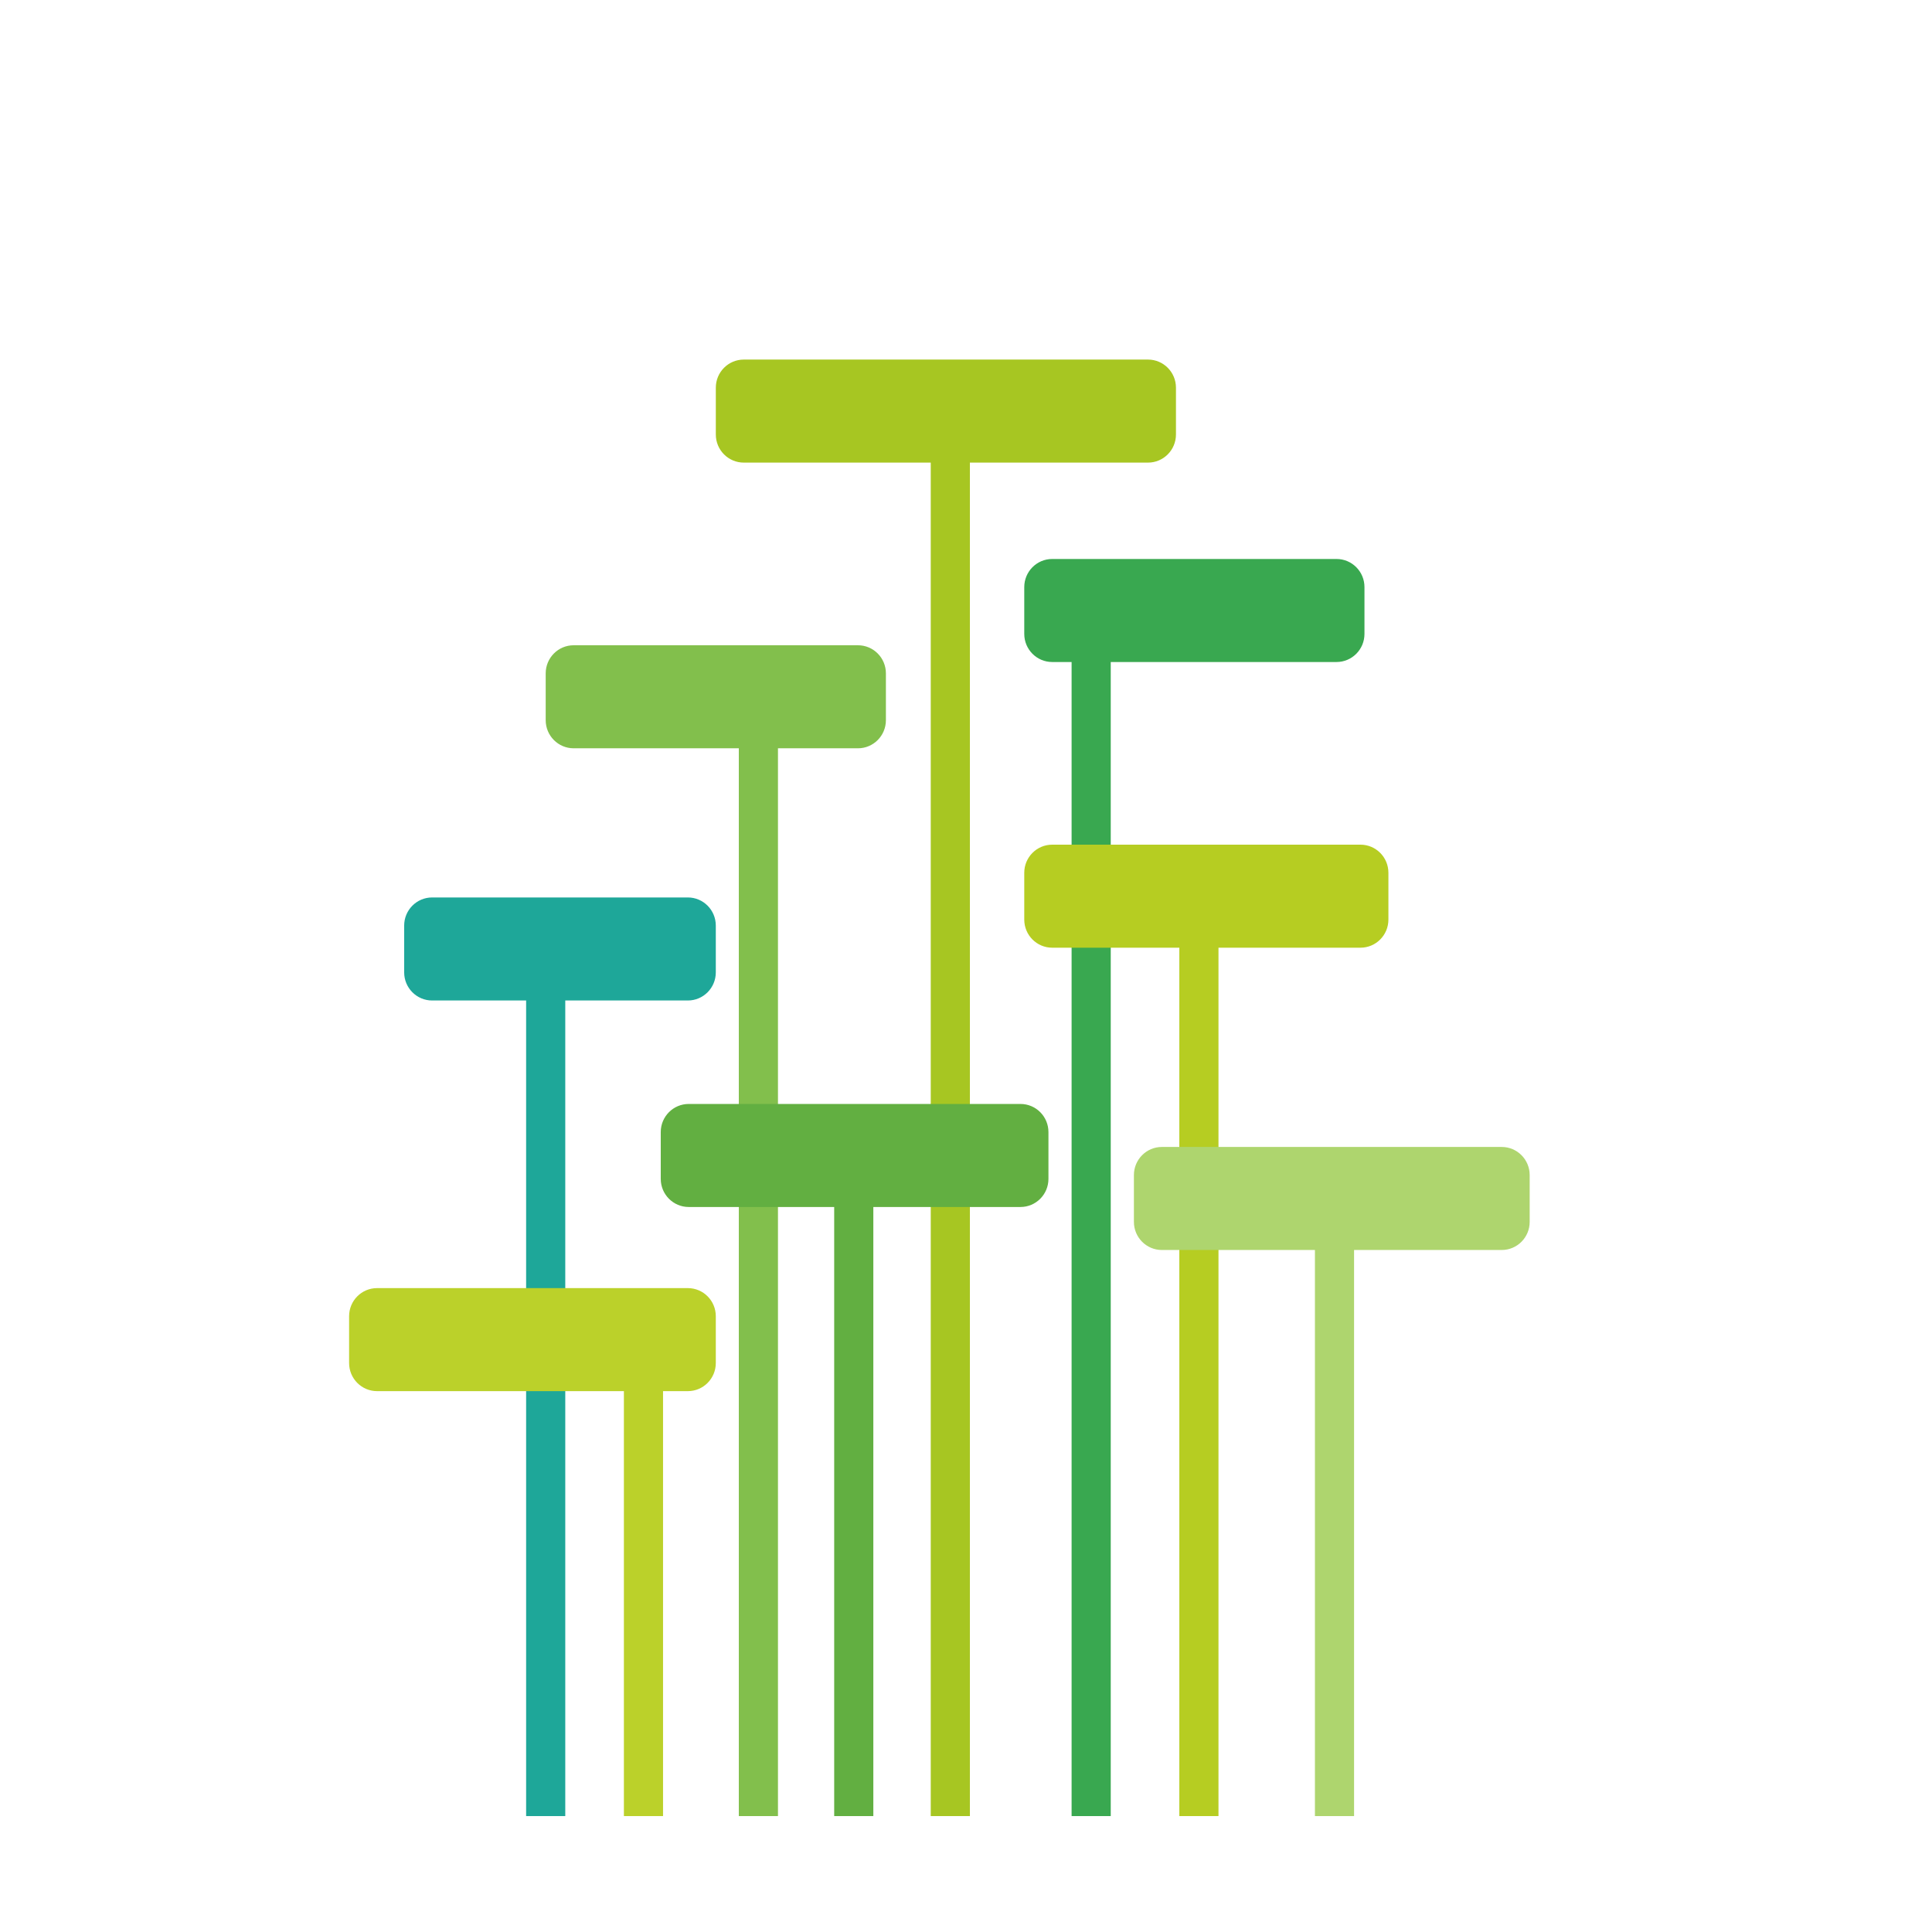
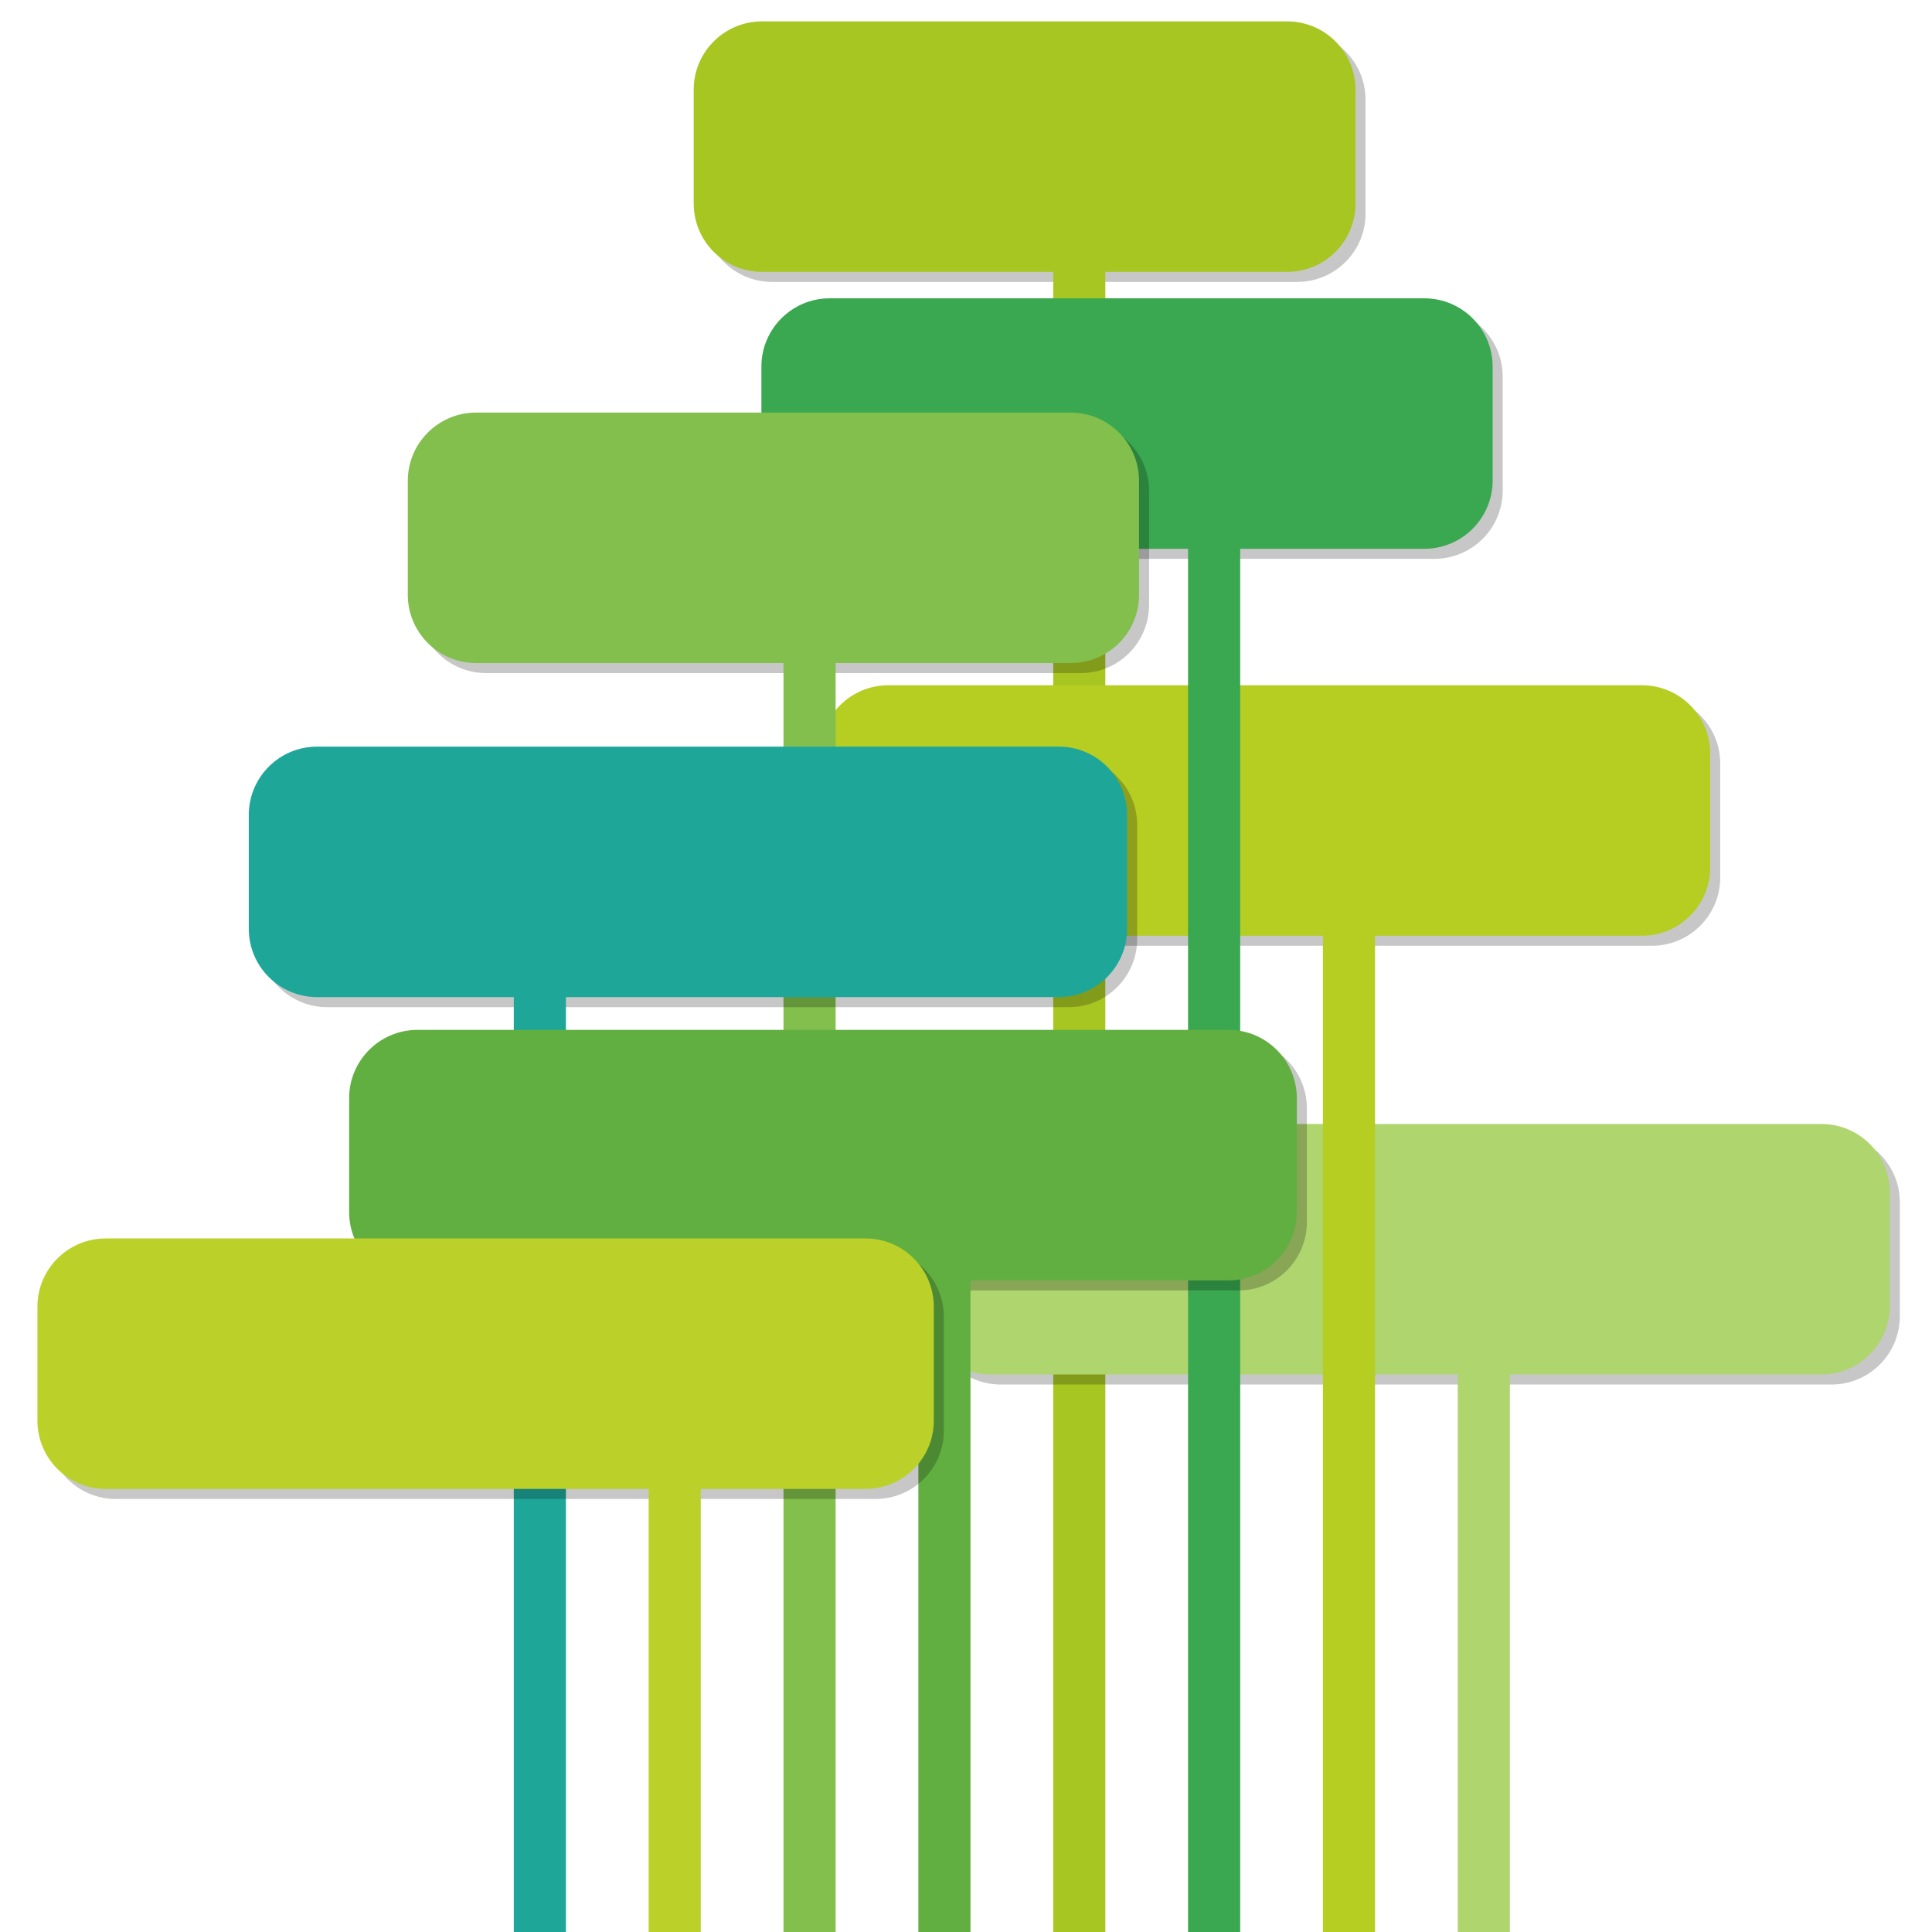
- <svg xmlns="http://www.w3.org/2000/svg" width="716" height="720" viewBox="0 0 716 720" xml:space="preserve" overflow="hidden">
-   <g transform="translate(-253 66)">
-     <path d="M203.361 351.225 203.361 673.04" stroke="#1EA799" stroke-width="14.586" fill="none" transform="matrix(1 0 0 1.00559 253 -66)" />
-     <path d="M239.797 498.746 239.797 673.04" stroke="#BBD12A" stroke-width="14.586" fill="none" transform="matrix(1 0 0 1.00559 253 -66)" />
-     <path d="M282.624 267.661 282.624 673.04" stroke="#82BF4C" stroke-width="14.586" fill="none" transform="matrix(1 0 0 1.00559 253 -66)" />
-     <path d="M318.165 426.474 318.165 673.04" stroke="#62AF41" stroke-width="14.586" fill="none" transform="matrix(1 0 0 1.00559 253 -66)" />
-     <path d="M354.147 146.326 354.147 673.04" stroke="#A7C622" stroke-width="14.586" fill="none" transform="matrix(1 0 0 1.00559 253 -66)" />
-     <path d="M406.638 228.407 406.638 673.04" stroke="#39A850" stroke-width="14.586" fill="none" transform="matrix(1 0 0 1.00559 253 -66)" />
-     <path d="M446.787 332.597 446.787 673.04" stroke="#B6CD22" stroke-width="14.586" fill="none" transform="matrix(1 0 0 1.00559 253 -66)" />
-     <path d="M497.319 447.311 497.319 673.04" stroke="#AED56E" stroke-width="14.586" fill="none" transform="matrix(1 0 0 1.00559 253 -66)" />
-     <path d="M498.068 207.158C503.821 207.158 508.486 211.822 508.486 217.576L508.486 234.924C508.486 240.677 503.821 245.342 498.068 245.342L392.122 245.342C386.368 245.342 381.703 240.677 381.703 234.924L381.703 217.576C381.703 211.822 386.368 207.158 392.122 207.158Z" fill="#39A850" transform="matrix(1 0 0 1.00559 253 -66)" />
-     <path d="M319.725 239.133C325.479 239.133 330.143 243.797 330.143 249.551L330.143 266.899C330.143 272.653 325.479 277.317 319.725 277.317L213.779 277.317C208.025 277.317 203.361 272.653 203.361 266.899L203.361 249.551C203.361 243.797 208.025 239.133 213.779 239.133Z" fill="#82BF4C" transform="matrix(1 0 0 1.00559 253 -66)" />
-     <path d="M506.99 313.033C512.743 313.033 517.408 317.698 517.408 323.452L517.408 340.799C517.408 346.553 512.743 351.218 506.99 351.218L392.122 351.218C386.368 351.218 381.703 346.553 381.703 340.799L381.703 323.452C381.703 317.698 386.368 313.033 392.122 313.033Z" fill="#B6CD22" transform="matrix(1 0 0 1.00559 253 -66)" />
-     <path d="M559.634 425.062C565.388 425.062 570.052 429.727 570.052 435.48L570.052 452.828C570.052 458.582 565.388 463.246 559.634 463.246L432.984 463.246C427.23 463.246 422.566 458.582 422.566 452.828L422.566 435.48C422.566 429.727 427.23 425.062 432.984 425.062Z" fill="#AED56E" transform="matrix(1 0 0 1.00559 253 -66)" />
-     <path d="M380.298 409.127C386.052 409.127 390.716 413.791 390.716 419.545L390.716 436.893C390.716 442.647 386.052 447.311 380.298 447.311L256.655 447.311C250.901 447.311 246.237 442.647 246.237 436.893L246.237 419.545C246.237 413.791 250.901 409.127 256.655 409.127Z" fill="#62AF41" transform="matrix(1 0 0 1.00559 253 -66)" />
-     <path d="M256.334 332.597C262.087 332.597 266.752 337.262 266.752 343.016L266.752 360.363C266.752 366.117 262.087 370.782 256.334 370.782L161.037 370.782C155.283 370.782 150.619 366.117 150.619 360.363L150.619 343.016C150.619 337.262 155.283 332.597 161.037 332.597Z" fill="#1EA799" transform="matrix(1 0 0 1.00559 253 -66)" />
-     <path d="M256.334 477.371C262.087 477.371 266.752 482.035 266.752 487.789L266.752 505.137C266.752 510.891 262.087 515.555 256.334 515.555L140.515 515.555C134.761 515.555 130.097 510.891 130.097 505.137L130.097 487.789C130.097 482.035 134.761 477.371 140.515 477.371Z" fill="#BBD12A" transform="matrix(1 0 0 1.00559 253 -66)" />
-     <path d="M427.817 133.257C433.571 133.257 438.235 137.922 438.235 143.675L438.235 161.023C438.235 166.777 433.571 171.441 427.817 171.441L277.177 171.441C271.423 171.441 266.759 166.777 266.759 161.023L266.759 143.675C266.759 137.922 271.423 133.257 277.177 133.257Z" fill="#A7C622" transform="matrix(1 0 0 1.00559 253 -66)" />
+ <svg xmlns="http://www.w3.org/2000/svg" width="544" height="544" viewBox="0 0 544 544" xml:space="preserve" overflow="hidden">
+   <defs>
+     <clipPath id="clip0">
+       <rect x="366" y="92" width="544" height="544" />
+     </clipPath>
+   </defs>
+   <g clip-path="url(#clip0)" transform="translate(-366 -92)">
+     <path d="M731.264 100.851C741.89 100.851 750.503 109.464 750.503 120.09L750.503 152.14C750.503 162.765 741.89 171.379 731.264 171.379L583.397 171.379C572.772 171.379 564.158 162.765 564.158 152.14L564.158 120.09C564.158 109.464 572.772 100.851 583.397 100.851Z" fill="#000000" fill-opacity="0.22" />
+     <path d="M728.434 98.021C739.06 98.021 747.673 106.634 747.673 117.26L747.673 149.31C747.673 159.935 739.06 168.549 728.434 168.549L580.567 168.549C569.942 168.549 561.329 159.935 561.329 149.31L561.329 117.26C561.329 106.634 569.942 98.021 580.567 98.021Z" fill="#A7C622" />
+     <path d="M669.894 114.356 669.894 644.411" stroke="#A7C622" stroke-width="14.675" fill="none" />
+     <path d="M769.878 178.828C780.503 178.828 789.117 187.441 789.117 198.067L789.117 230.117C789.117 240.742 780.503 249.356 769.878 249.356L602.456 249.356C591.831 249.356 583.218 240.742 583.218 230.117L583.218 198.067C583.218 187.441 591.831 178.828 602.456 178.828Z" fill="#000000" fill-opacity="0.22" />
+     <path d="M767.048 175.998C777.674 175.998 786.287 184.611 786.287 195.237L786.287 227.287C786.287 237.912 777.674 246.526 767.048 246.526L599.627 246.526C589.001 246.526 580.388 237.912 580.388 227.287L580.388 195.237C580.388 184.611 589.001 175.998 599.627 175.998Z" fill="#39A850" />
+     <path d="M670.316 211.002C680.941 211.002 689.554 219.615 689.554 230.241L689.554 262.291C689.554 272.916 680.941 281.53 670.316 281.53L502.894 281.53C492.269 281.53 483.655 272.916 483.655 262.291L483.655 230.241C483.655 219.615 492.269 211.002 502.894 211.002Z" fill="#000000" fill-opacity="0.22" />
+     <path d="M667.486 208.172C678.111 208.172 686.725 216.786 686.725 227.411L686.725 259.461C686.725 270.086 678.111 278.7 667.486 278.7L500.064 278.7C489.439 278.7 480.825 270.086 480.825 259.461L480.825 227.411C480.825 216.786 489.439 208.172 500.064 208.172Z" fill="#82BF4C" />
+     <path d="M831.136 287.777C841.762 287.777 850.375 296.391 850.375 307.016L850.375 339.067C850.375 349.692 841.762 358.305 831.136 358.305L618.971 358.305C608.345 358.305 599.732 349.692 599.732 339.067L599.732 307.016C599.732 296.391 608.345 287.777 618.971 287.777Z" fill="#000000" fill-opacity="0.22" />
+     <path d="M828.307 284.948C838.932 284.948 847.545 293.561 847.545 304.186L847.545 336.237C847.545 346.862 838.932 355.476 828.307 355.476L616.141 355.476C605.516 355.476 596.902 346.862 596.902 336.237L596.902 304.186C596.902 293.561 605.516 284.948 616.141 284.948Z" fill="#B6CD22" />
+     <path d="M881.707 411.316C892.332 411.316 900.946 419.929 900.946 430.555L900.946 462.605C900.946 473.23 892.332 481.844 881.707 481.844L647.789 481.844C637.163 481.844 628.55 473.23 628.55 462.605L628.55 430.555C628.55 419.929 637.163 411.316 647.789 411.316Z" fill="#000000" fill-opacity="0.22" />
+     <path d="M878.877 408.486C889.503 408.486 898.116 417.099 898.116 427.725L898.116 459.775C898.116 470.4 889.503 479.014 878.877 479.014L644.959 479.014C634.334 479.014 625.72 470.4 625.72 459.775L625.72 427.725C625.72 417.099 634.334 408.486 644.959 408.486Z" fill="#AED56E" />
+     <path d="M593.948 236.47 593.948 644.411" stroke="#82BF4C" stroke-width="14.675" fill="none" />
+     <path d="M707.864 196.958 707.864 644.411" stroke="#39A850" stroke-width="14.675" fill="none" />
+     <path d="M745.834 301.815 745.834 644.411" stroke="#B6CD22" stroke-width="14.675" fill="none" />
+     <path d="M783.804 417.254 783.804 644.411" stroke="#AED56E" stroke-width="14.675" fill="none" />
+     <path d="M666.959 305.06C677.585 305.06 686.198 313.673 686.198 324.298L686.198 356.349C686.198 366.974 677.585 375.587 666.959 375.587L458.119 375.587C447.494 375.587 438.88 366.974 438.88 356.349L438.88 324.298C438.88 313.673 447.494 305.06 458.119 305.06Z" fill="#000000" fill-opacity="0.22" />
+     <path d="M664.13 302.23C674.755 302.23 683.368 310.843 683.368 321.469L683.368 353.519C683.368 364.144 674.755 372.758 664.13 372.758L455.289 372.758C444.664 372.758 436.05 364.144 436.05 353.519L436.05 321.469C436.05 310.843 444.664 302.23 455.289 302.23Z" fill="#1EA799" />
+     <path d="M518.009 320.558 518.009 644.411" stroke="#1EA799" stroke-width="14.675" fill="none" />
+     <path d="M714.744 384.82C725.369 384.82 733.983 393.433 733.983 404.059L733.983 436.109C733.983 446.734 725.369 455.348 714.744 455.348L486.373 455.348C475.748 455.348 467.135 446.734 467.135 436.109L467.135 404.059C467.135 393.433 475.748 384.82 486.373 384.82Z" fill="#000000" fill-opacity="0.22" />
+     <path d="M711.914 381.99C722.539 381.99 731.153 390.604 731.153 401.229L731.153 433.279C731.153 443.904 722.539 452.518 711.914 452.518L483.544 452.518C472.918 452.518 464.305 443.904 464.305 433.279L464.305 401.229C464.305 390.604 472.918 381.99 483.544 381.99Z" fill="#62AF41" />
+     <path d="M631.925 396.288 631.925 644.411" stroke="#62AF41" stroke-width="14.675" fill="none" />
+     <path d="M612.525 443.546C623.15 443.546 631.764 452.159 631.764 462.784L631.764 494.835C631.764 505.46 623.15 514.073 612.525 514.073L398.601 514.073C387.975 514.073 379.362 505.46 379.362 494.835L379.362 462.784C379.362 452.159 387.975 443.546 398.601 443.546Z" fill="#000000" fill-opacity="0.22" />
+     <path d="M609.695 440.716C620.32 440.716 628.934 449.329 628.934 459.955L628.934 492.005C628.934 502.63 620.32 511.244 609.695 511.244L395.771 511.244C385.146 511.244 376.532 502.63 376.532 492.005L376.532 459.955C376.532 449.329 385.146 440.716 395.771 440.716Z" fill="#BBD12A" />
+     <path d="M555.979 469.014 555.979 644.411" stroke="#BBD12A" stroke-width="14.675" fill="none" />
  </g>
</svg>
